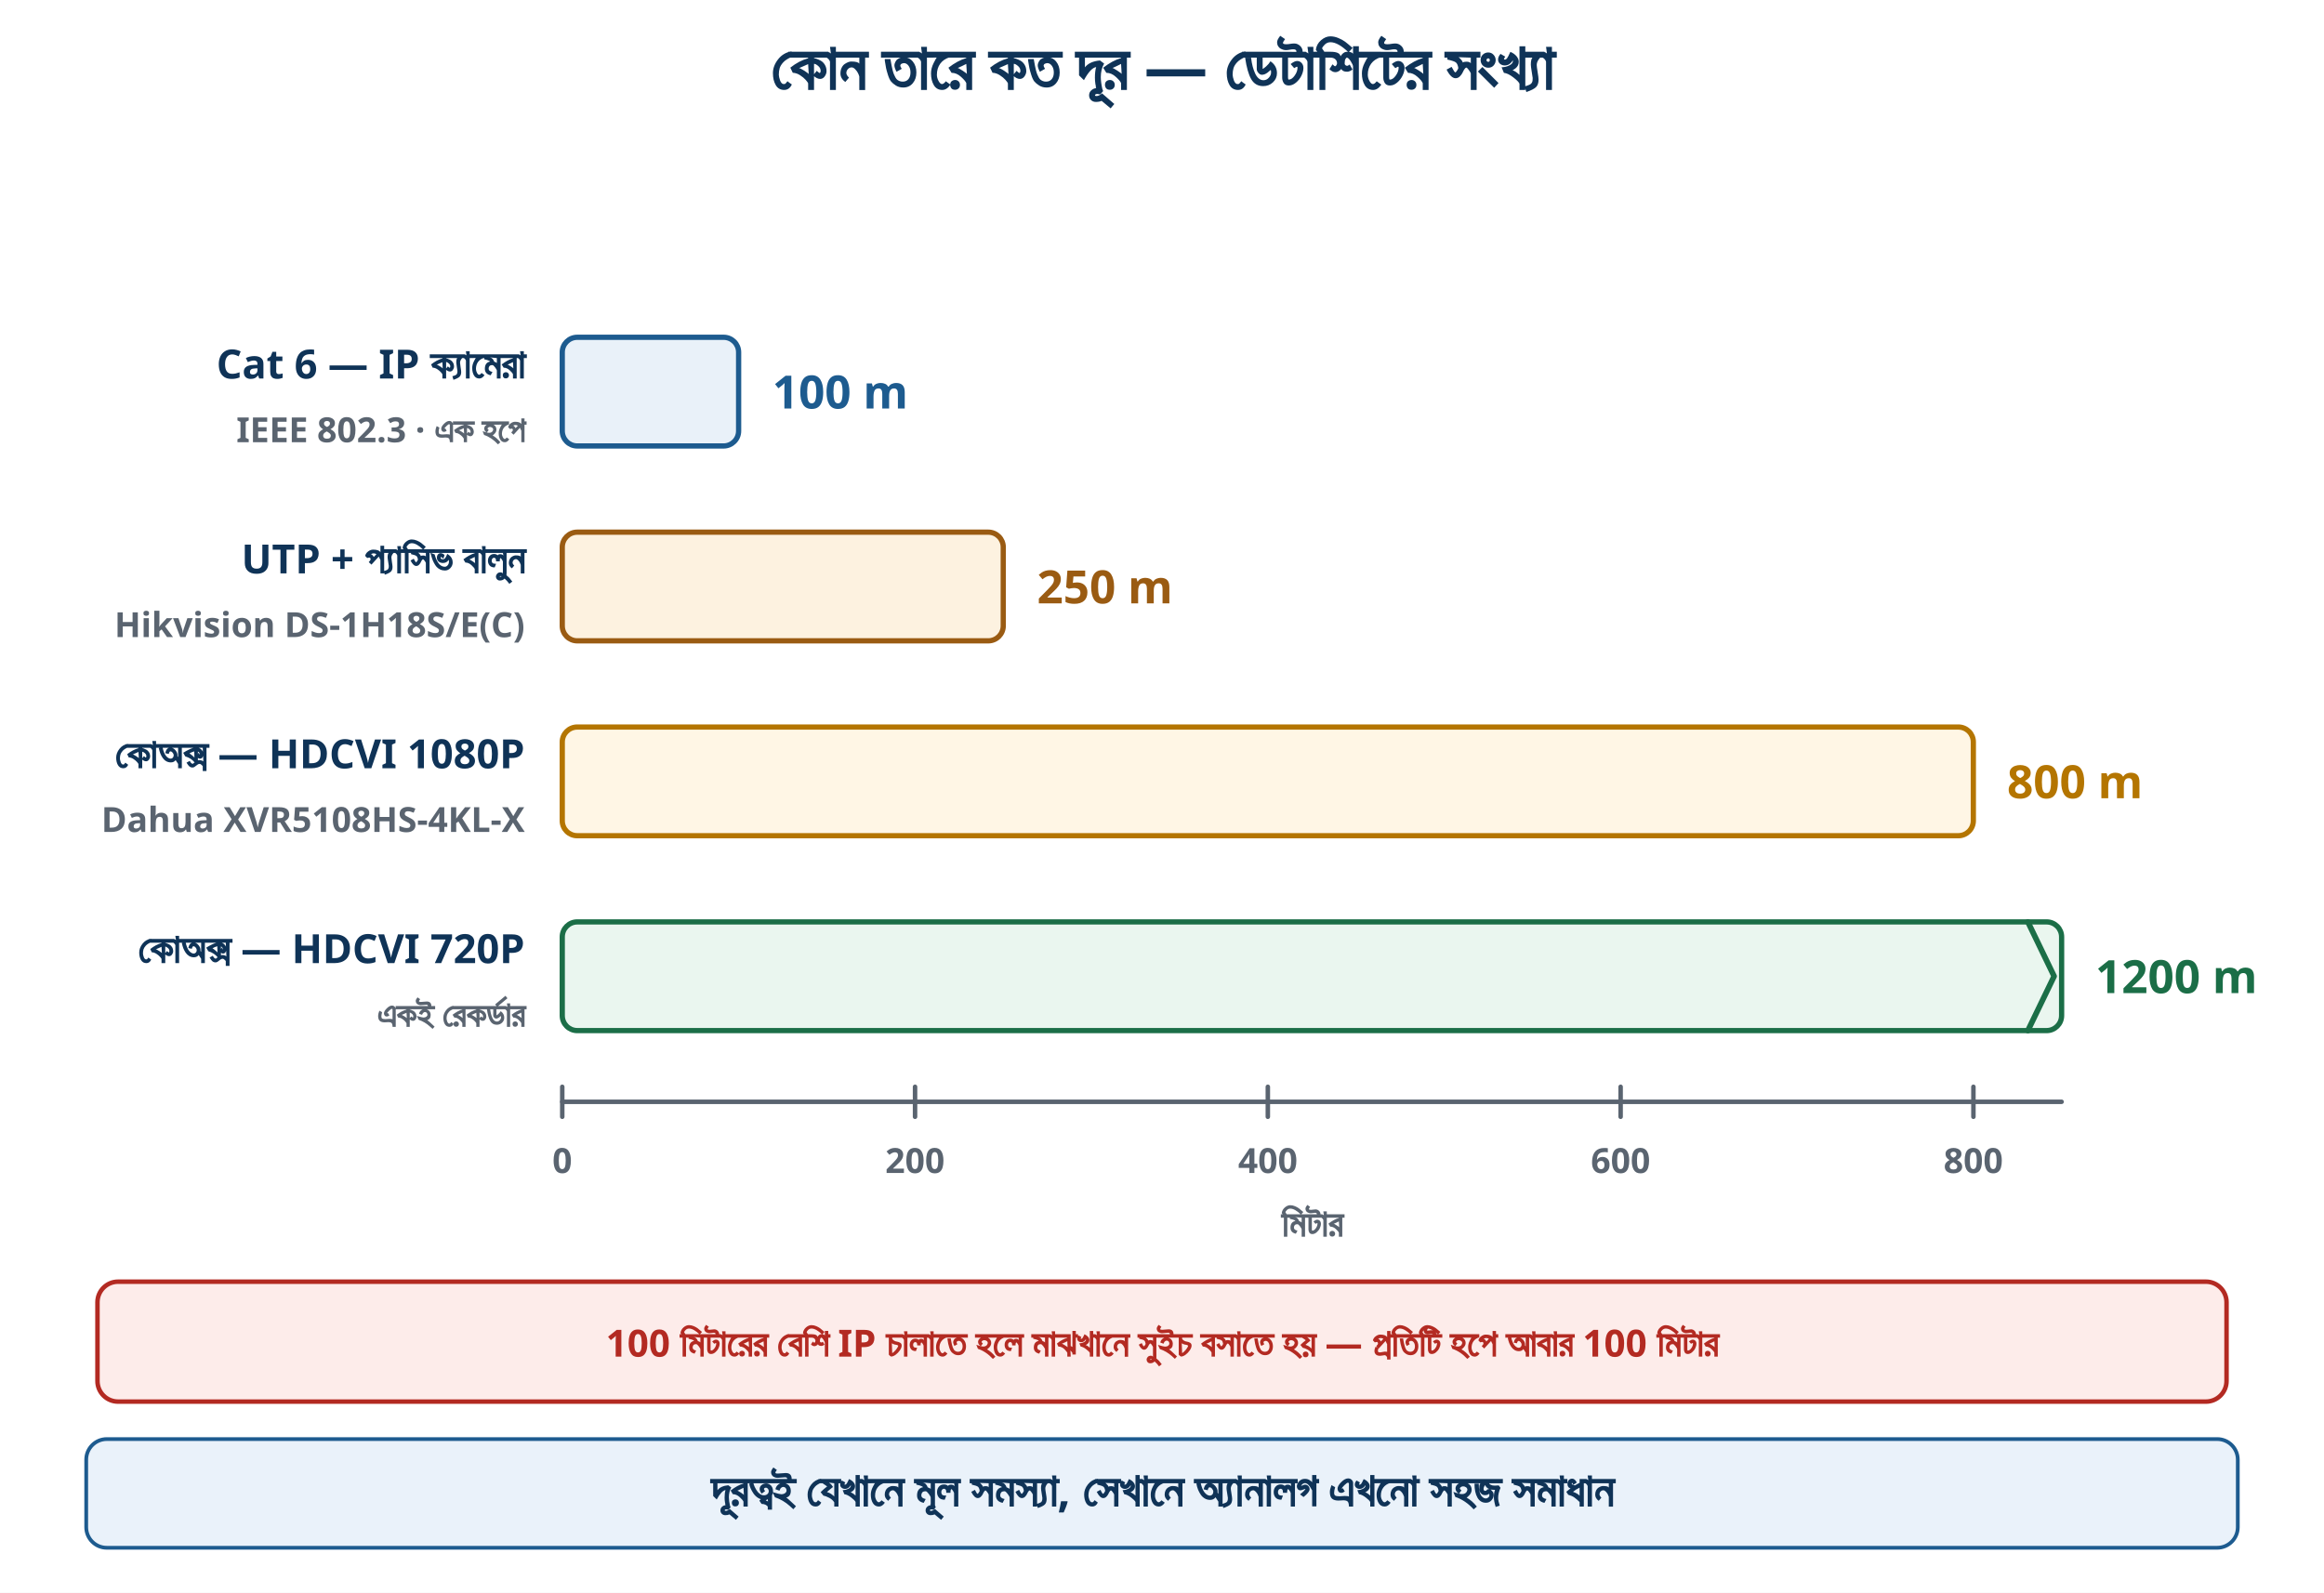
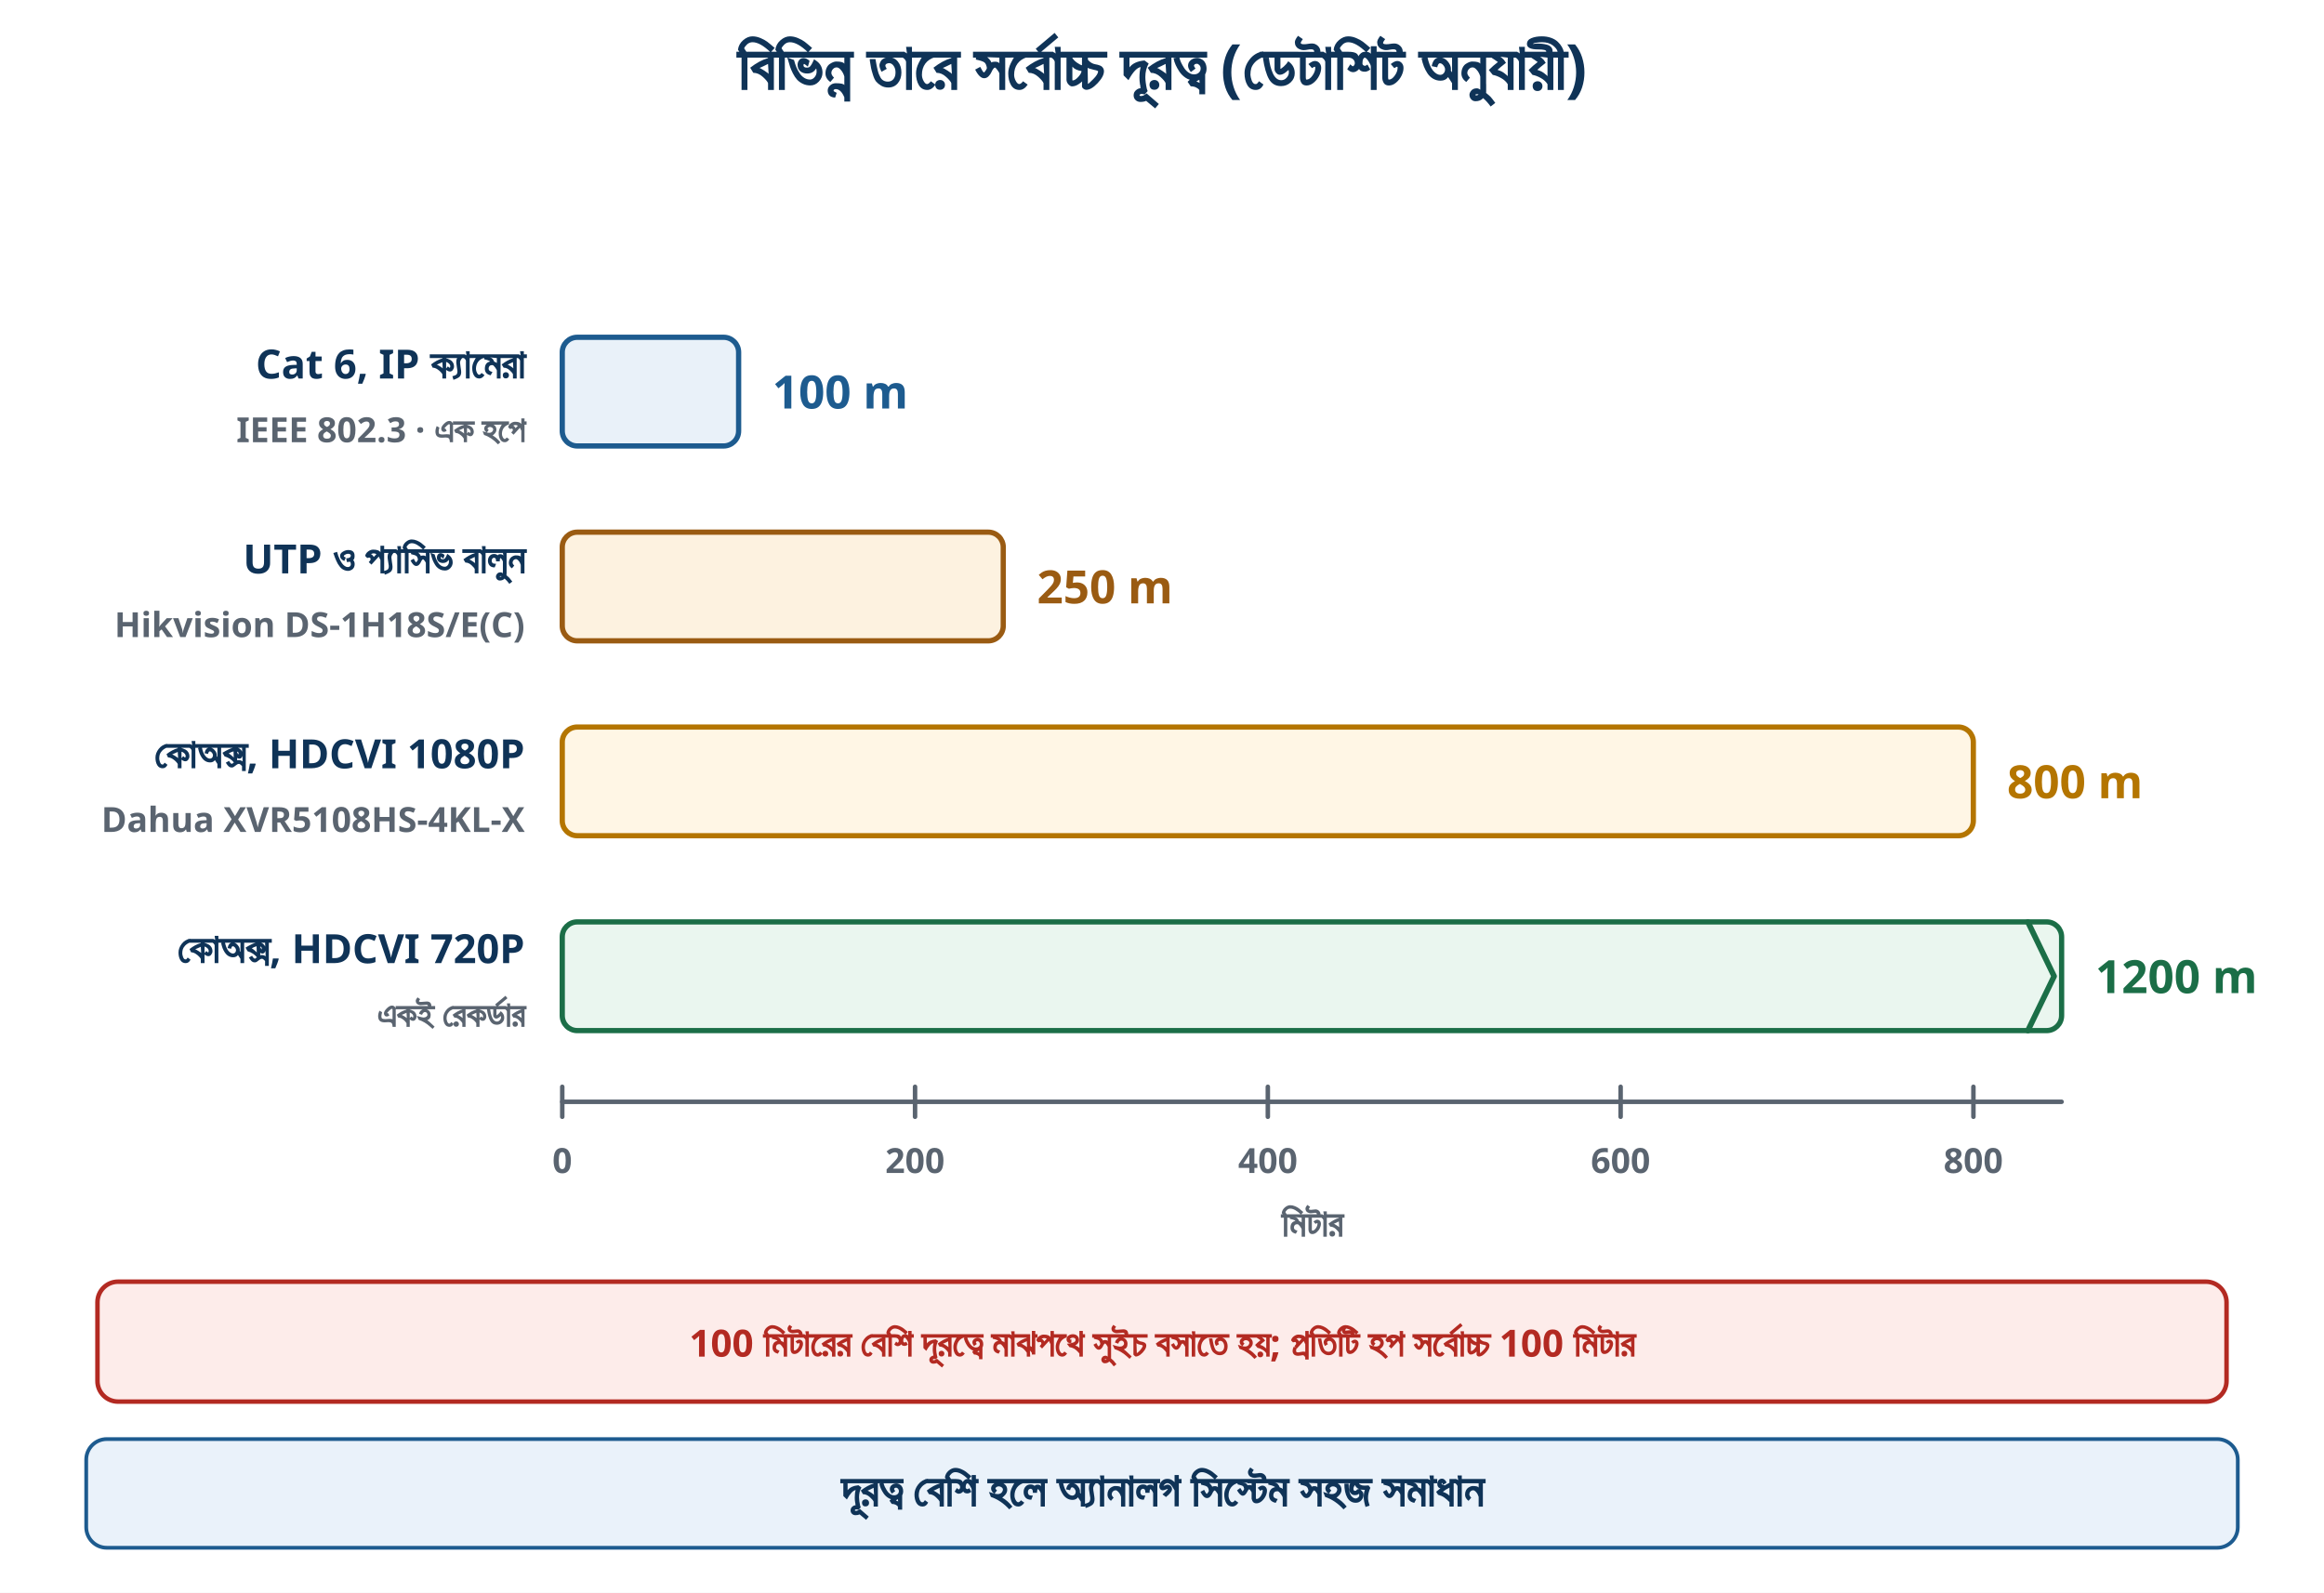
<svg xmlns="http://www.w3.org/2000/svg" width="1240" height="850" viewBox="0 0 1240 850">
  <rect width="1240" height="850" fill="#FFFFFF" />
-   <text x="620.0" y="48.0" font-family="Kalpurush" font-size="34" font-weight="700" fill="#0F3357" text-anchor="middle">কোন তারে কত দূর — ডেটাশিটের সংখ্যা</text>
-   <text x="280.0" y="202.0" font-family="Kalpurush" font-size="21.5" font-weight="700" fill="#0F3357" text-anchor="end">Cat 6 — IP ক্যামেরা</text>
+   <text x="620.0" y="48.0" font-family="Kalpurush" font-size="34" font-weight="700" fill="#0F3357" text-anchor="middle">বিভিন্ন তারে সর্বোচ্চ দূরত্ব (ডেটাশিট অনুযায়ী)</text>
+   <text x="280.0" y="202.0" font-family="Kalpurush" font-size="21.5" font-weight="700" fill="#0F3357" text-anchor="end">Cat 6, IP ক্যামেরা</text>
  <text x="280.0" y="236.0" font-family="Kalpurush" font-size="18.5" font-weight="700" fill="#5A6470" text-anchor="end">IEEE 802.3 · এক হপে</text>
  <rect x="300.0" y="180.0" width="94.1" height="58.0" rx="8" fill="#E9F1F9" stroke="#1D5B8F" stroke-width="2.8" />
  <text x="412.1" y="218.0" font-family="Kalpurush" font-size="24.5" font-weight="700" fill="#1D5B8F" text-anchor="start">100 m</text>
-   <text x="280.0" y="306.0" font-family="Kalpurush" font-size="21.5" font-weight="700" fill="#0F3357" text-anchor="end">UTP + প্যাসিভ বালুন</text>
+   <text x="280.0" y="306.0" font-family="Kalpurush" font-size="21.5" font-weight="700" fill="#0F3357" text-anchor="end">UTP ও প্যাসিভ বালুন</text>
  <text x="280.0" y="340.0" font-family="Kalpurush" font-size="18.5" font-weight="700" fill="#5A6470" text-anchor="end">Hikvision DS-1H18S/E(C)</text>
  <rect x="300.0" y="284.0" width="235.3" height="58.0" rx="8" fill="#FDF2E0" stroke="#9A5B12" stroke-width="2.8" />
  <text x="553.3" y="322.0" font-family="Kalpurush" font-size="24.5" font-weight="700" fill="#9A5B12" text-anchor="start">250 m</text>
-   <text x="280.0" y="410.0" font-family="Kalpurush" font-size="21.5" font-weight="700" fill="#0F3357" text-anchor="end">কোঅক্স — HDCVI 1080P</text>
+   <text x="280.0" y="410.0" font-family="Kalpurush" font-size="21.5" font-weight="700" fill="#0F3357" text-anchor="end">কোঅক্স, HDCVI 1080P</text>
  <text x="280.0" y="444.0" font-family="Kalpurush" font-size="18.5" font-weight="700" fill="#5A6470" text-anchor="end">Dahua XVR5108HS-4KL-X</text>
  <rect x="300.0" y="388.0" width="752.9" height="58.0" rx="8" fill="#FFF6E5" stroke="#B47500" stroke-width="2.8" />
  <text x="1070.9" y="426.0" font-family="Kalpurush" font-size="24.5" font-weight="700" fill="#B47500" text-anchor="start">800 m</text>
-   <text x="280.0" y="514.0" font-family="Kalpurush" font-size="21.5" font-weight="700" fill="#0F3357" text-anchor="end">কোঅক্স — HDCVI 720P</text>
+   <text x="280.0" y="514.0" font-family="Kalpurush" font-size="21.5" font-weight="700" fill="#0F3357" text-anchor="end">কোঅক্স, HDCVI 720P</text>
  <text x="280.0" y="548.0" font-family="Kalpurush" font-size="18.5" font-weight="700" fill="#5A6470" text-anchor="end">একই রেকর্ডার</text>
  <rect x="300.0" y="492.0" width="800.0" height="58.0" rx="8" fill="#EAF6EF" stroke="#1B6E47" stroke-width="2.8" />
  <path d="M 1082.0 492 L 1096.0 521 L 1082.0 550" fill="none" stroke="#1B6E47" stroke-width="3" stroke-linecap="round" stroke-linejoin="round" />
  <text x="1118.0" y="530.0" font-family="Kalpurush" font-size="24.5" font-weight="700" fill="#1B6E47" text-anchor="start">1200 m</text>
  <path d="M 300 588 L 1100 588" fill="none" stroke="#5A6470" stroke-width="2.4" stroke-linecap="round" stroke-linejoin="round" />
  <path d="M 300.0 580 L 300.0 596" fill="none" stroke="#5A6470" stroke-width="2.4" stroke-linecap="round" stroke-linejoin="round" />
  <text x="300.0" y="626.0" font-family="Kalpurush" font-size="18.5" font-weight="700" fill="#5A6470" text-anchor="middle">0</text>
  <path d="M 488.235 580 L 488.235 596" fill="none" stroke="#5A6470" stroke-width="2.4" stroke-linecap="round" stroke-linejoin="round" />
  <text x="488.2" y="626.0" font-family="Kalpurush" font-size="18.5" font-weight="700" fill="#5A6470" text-anchor="middle">200</text>
  <path d="M 676.471 580 L 676.471 596" fill="none" stroke="#5A6470" stroke-width="2.4" stroke-linecap="round" stroke-linejoin="round" />
  <text x="676.5" y="626.0" font-family="Kalpurush" font-size="18.5" font-weight="700" fill="#5A6470" text-anchor="middle">400</text>
  <path d="M 864.706 580 L 864.706 596" fill="none" stroke="#5A6470" stroke-width="2.4" stroke-linecap="round" stroke-linejoin="round" />
  <text x="864.7" y="626.0" font-family="Kalpurush" font-size="18.5" font-weight="700" fill="#5A6470" text-anchor="middle">600</text>
  <path d="M 1052.941 580 L 1052.941 596" fill="none" stroke="#5A6470" stroke-width="2.4" stroke-linecap="round" stroke-linejoin="round" />
  <text x="1052.9" y="626.0" font-family="Kalpurush" font-size="18.5" font-weight="700" fill="#5A6470" text-anchor="middle">800</text>
  <text x="700.0" y="660.0" font-family="Kalpurush" font-size="20" font-weight="700" fill="#5A6470" text-anchor="middle">মিটার</text>
  <rect x="52.0" y="684.0" width="1136.0" height="64.0" rx="11" fill="#FDECEA" stroke="#B32A22" stroke-width="2.4" />
-   <text x="620.0" y="724.0" font-family="Kalpurush" font-size="20" font-weight="700" fill="#B32A22" text-anchor="middle">100 মিটারের বেশি IP চালাতে হলে মাঝখানে সুইচ বসাতে হয় — প্রতিটি হপে আবার 100 মিটার</text>
+   <text x="620.0" y="724.0" font-family="Kalpurush" font-size="20" font-weight="700" fill="#B32A22" text-anchor="middle">100 মিটারের বেশি দূরত্বে মাঝপথে সুইচ বসাতে হয়; প্রতিটি হপ সর্বোচ্চ 100 মিটার</text>
  <rect x="46.0" y="768.0" width="1148.0" height="58.0" rx="11" fill="#EAF2FA" stroke="#1D5B8F" stroke-width="2" />
-   <text x="620.0" y="804.0" font-family="Kalpurush" font-size="24.5" font-weight="700" fill="#0F3357" text-anchor="middle">দূরত্বই যেখানে মূল সমস্যা, সেখানে অ্যানালগ এখনো সহজ সমাধান</text>
+   <text x="620.0" y="804.0" font-family="Kalpurush" font-size="24.5" font-weight="700" fill="#0F3357" text-anchor="middle">দূরত্ব বেশি হলে অ্যানালগ সিস্টেম সহজ সমাধান</text>
</svg>
